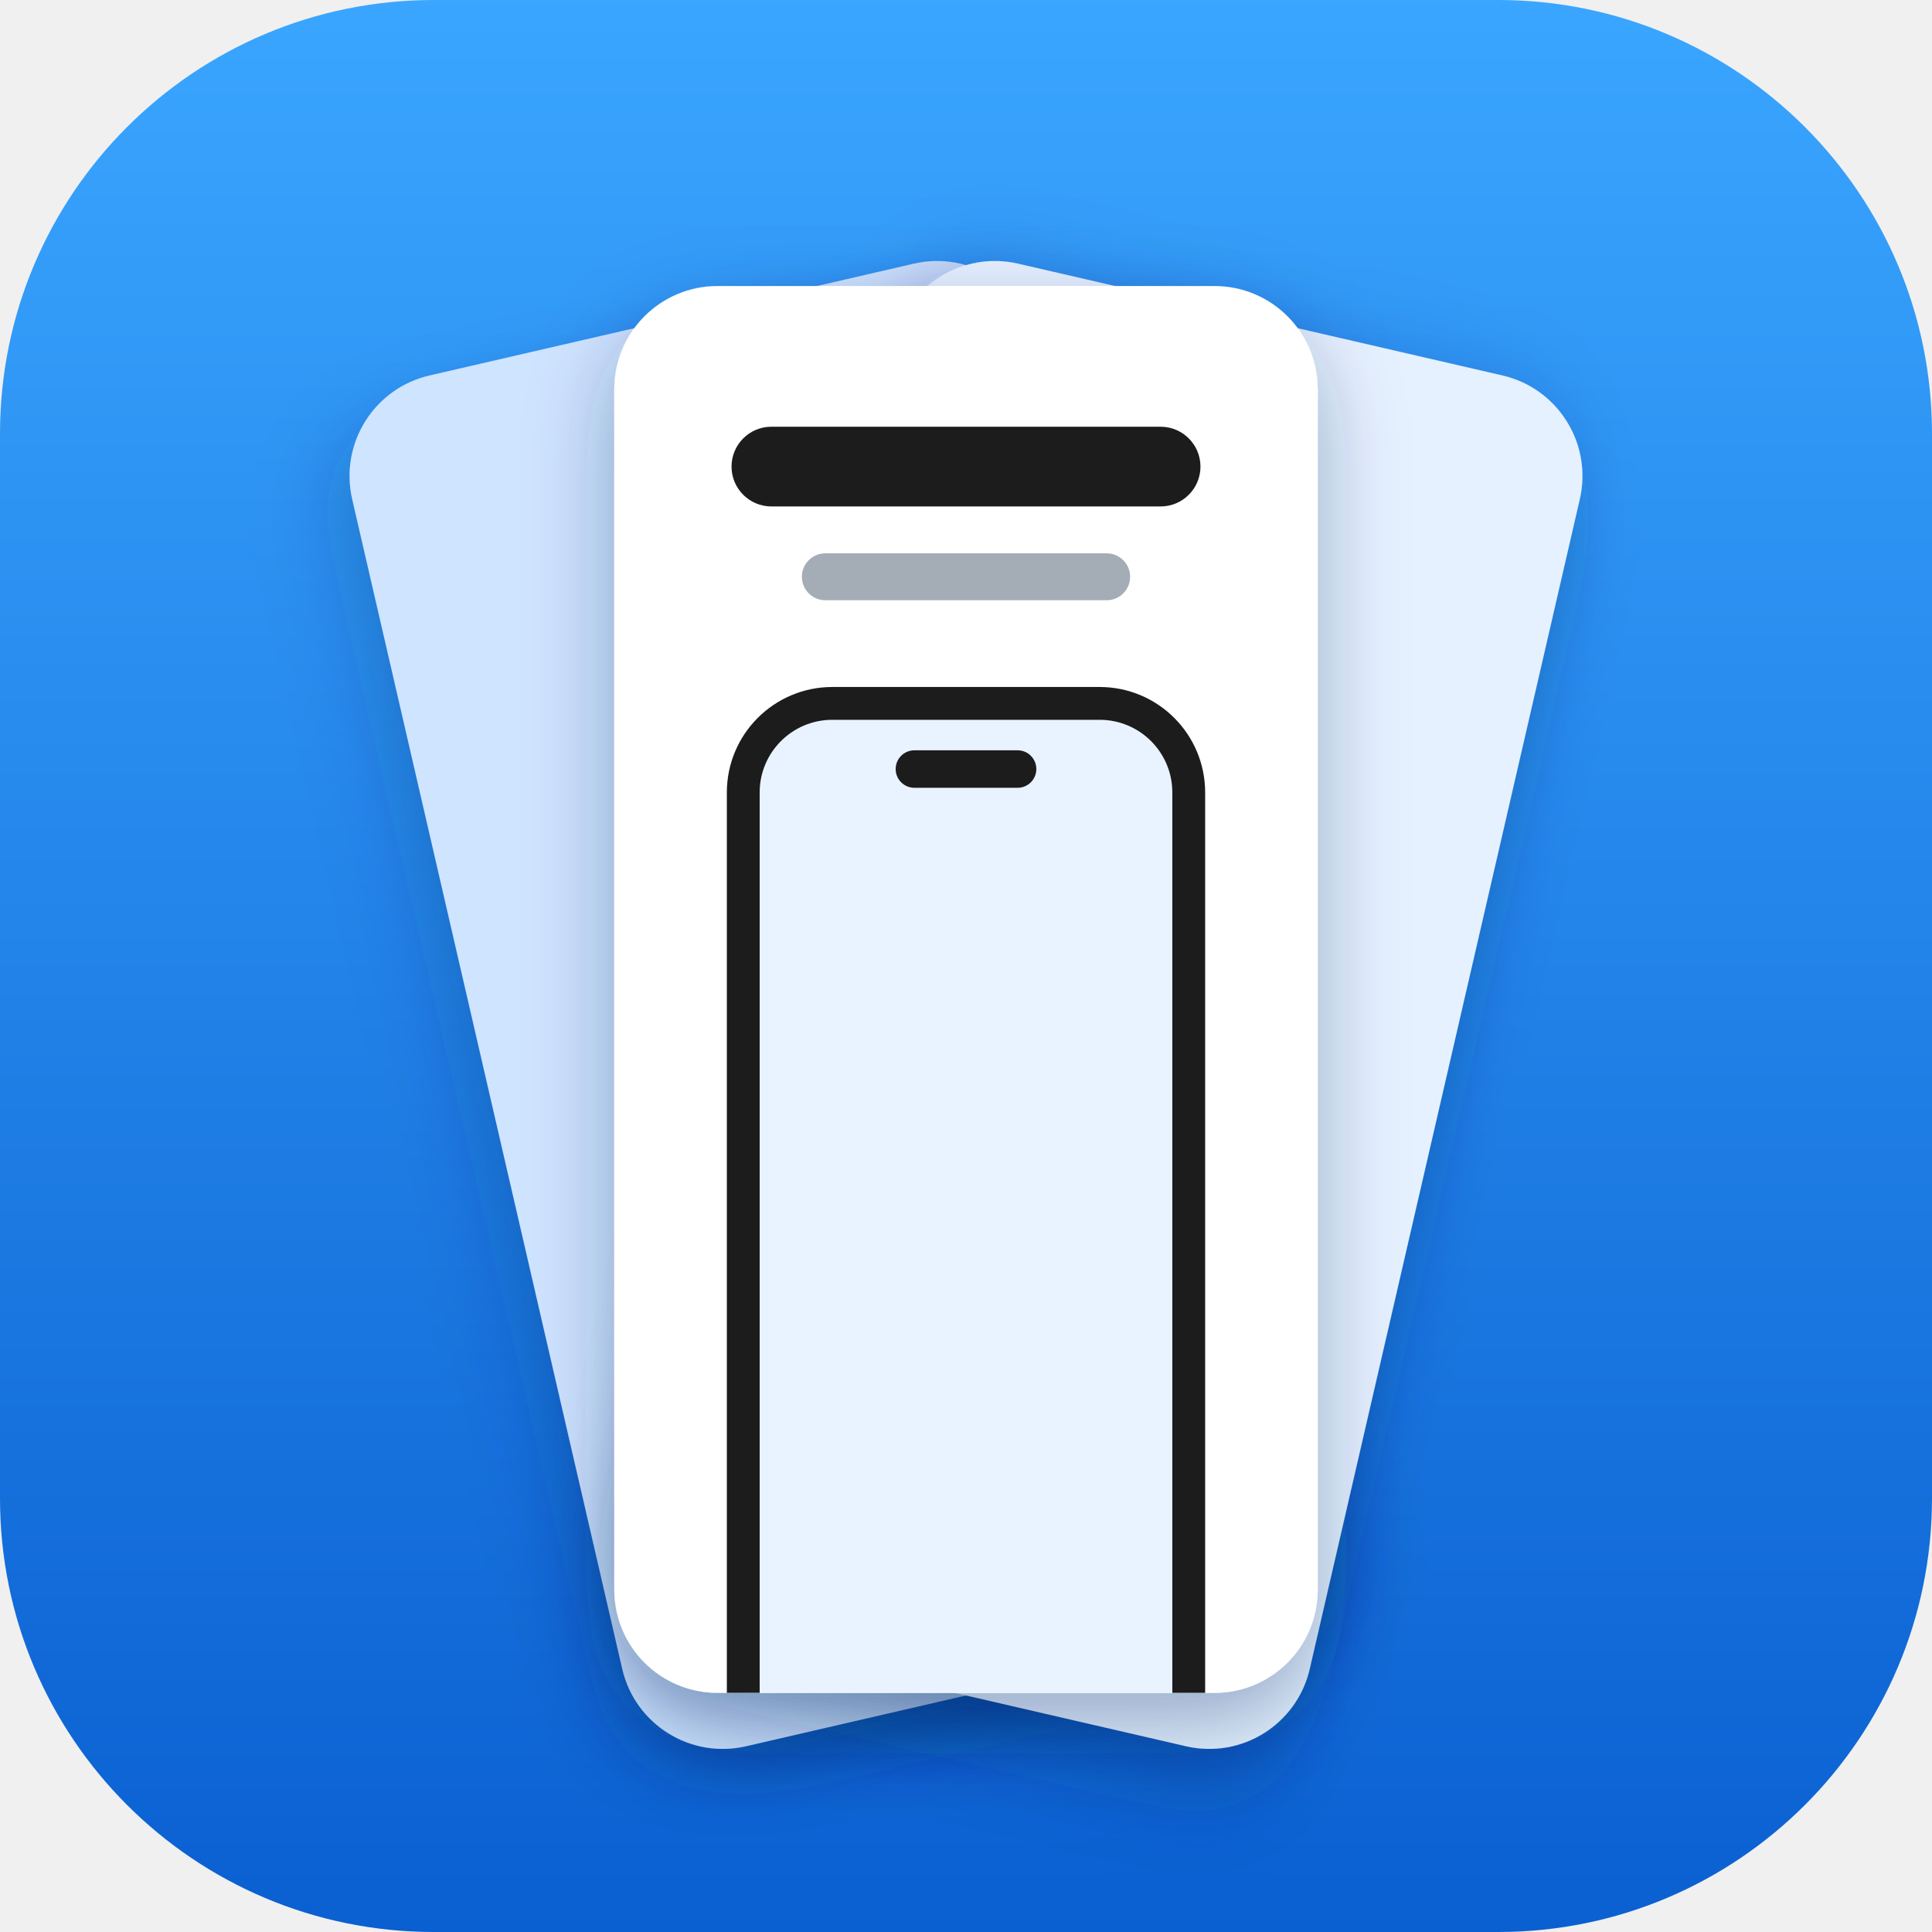
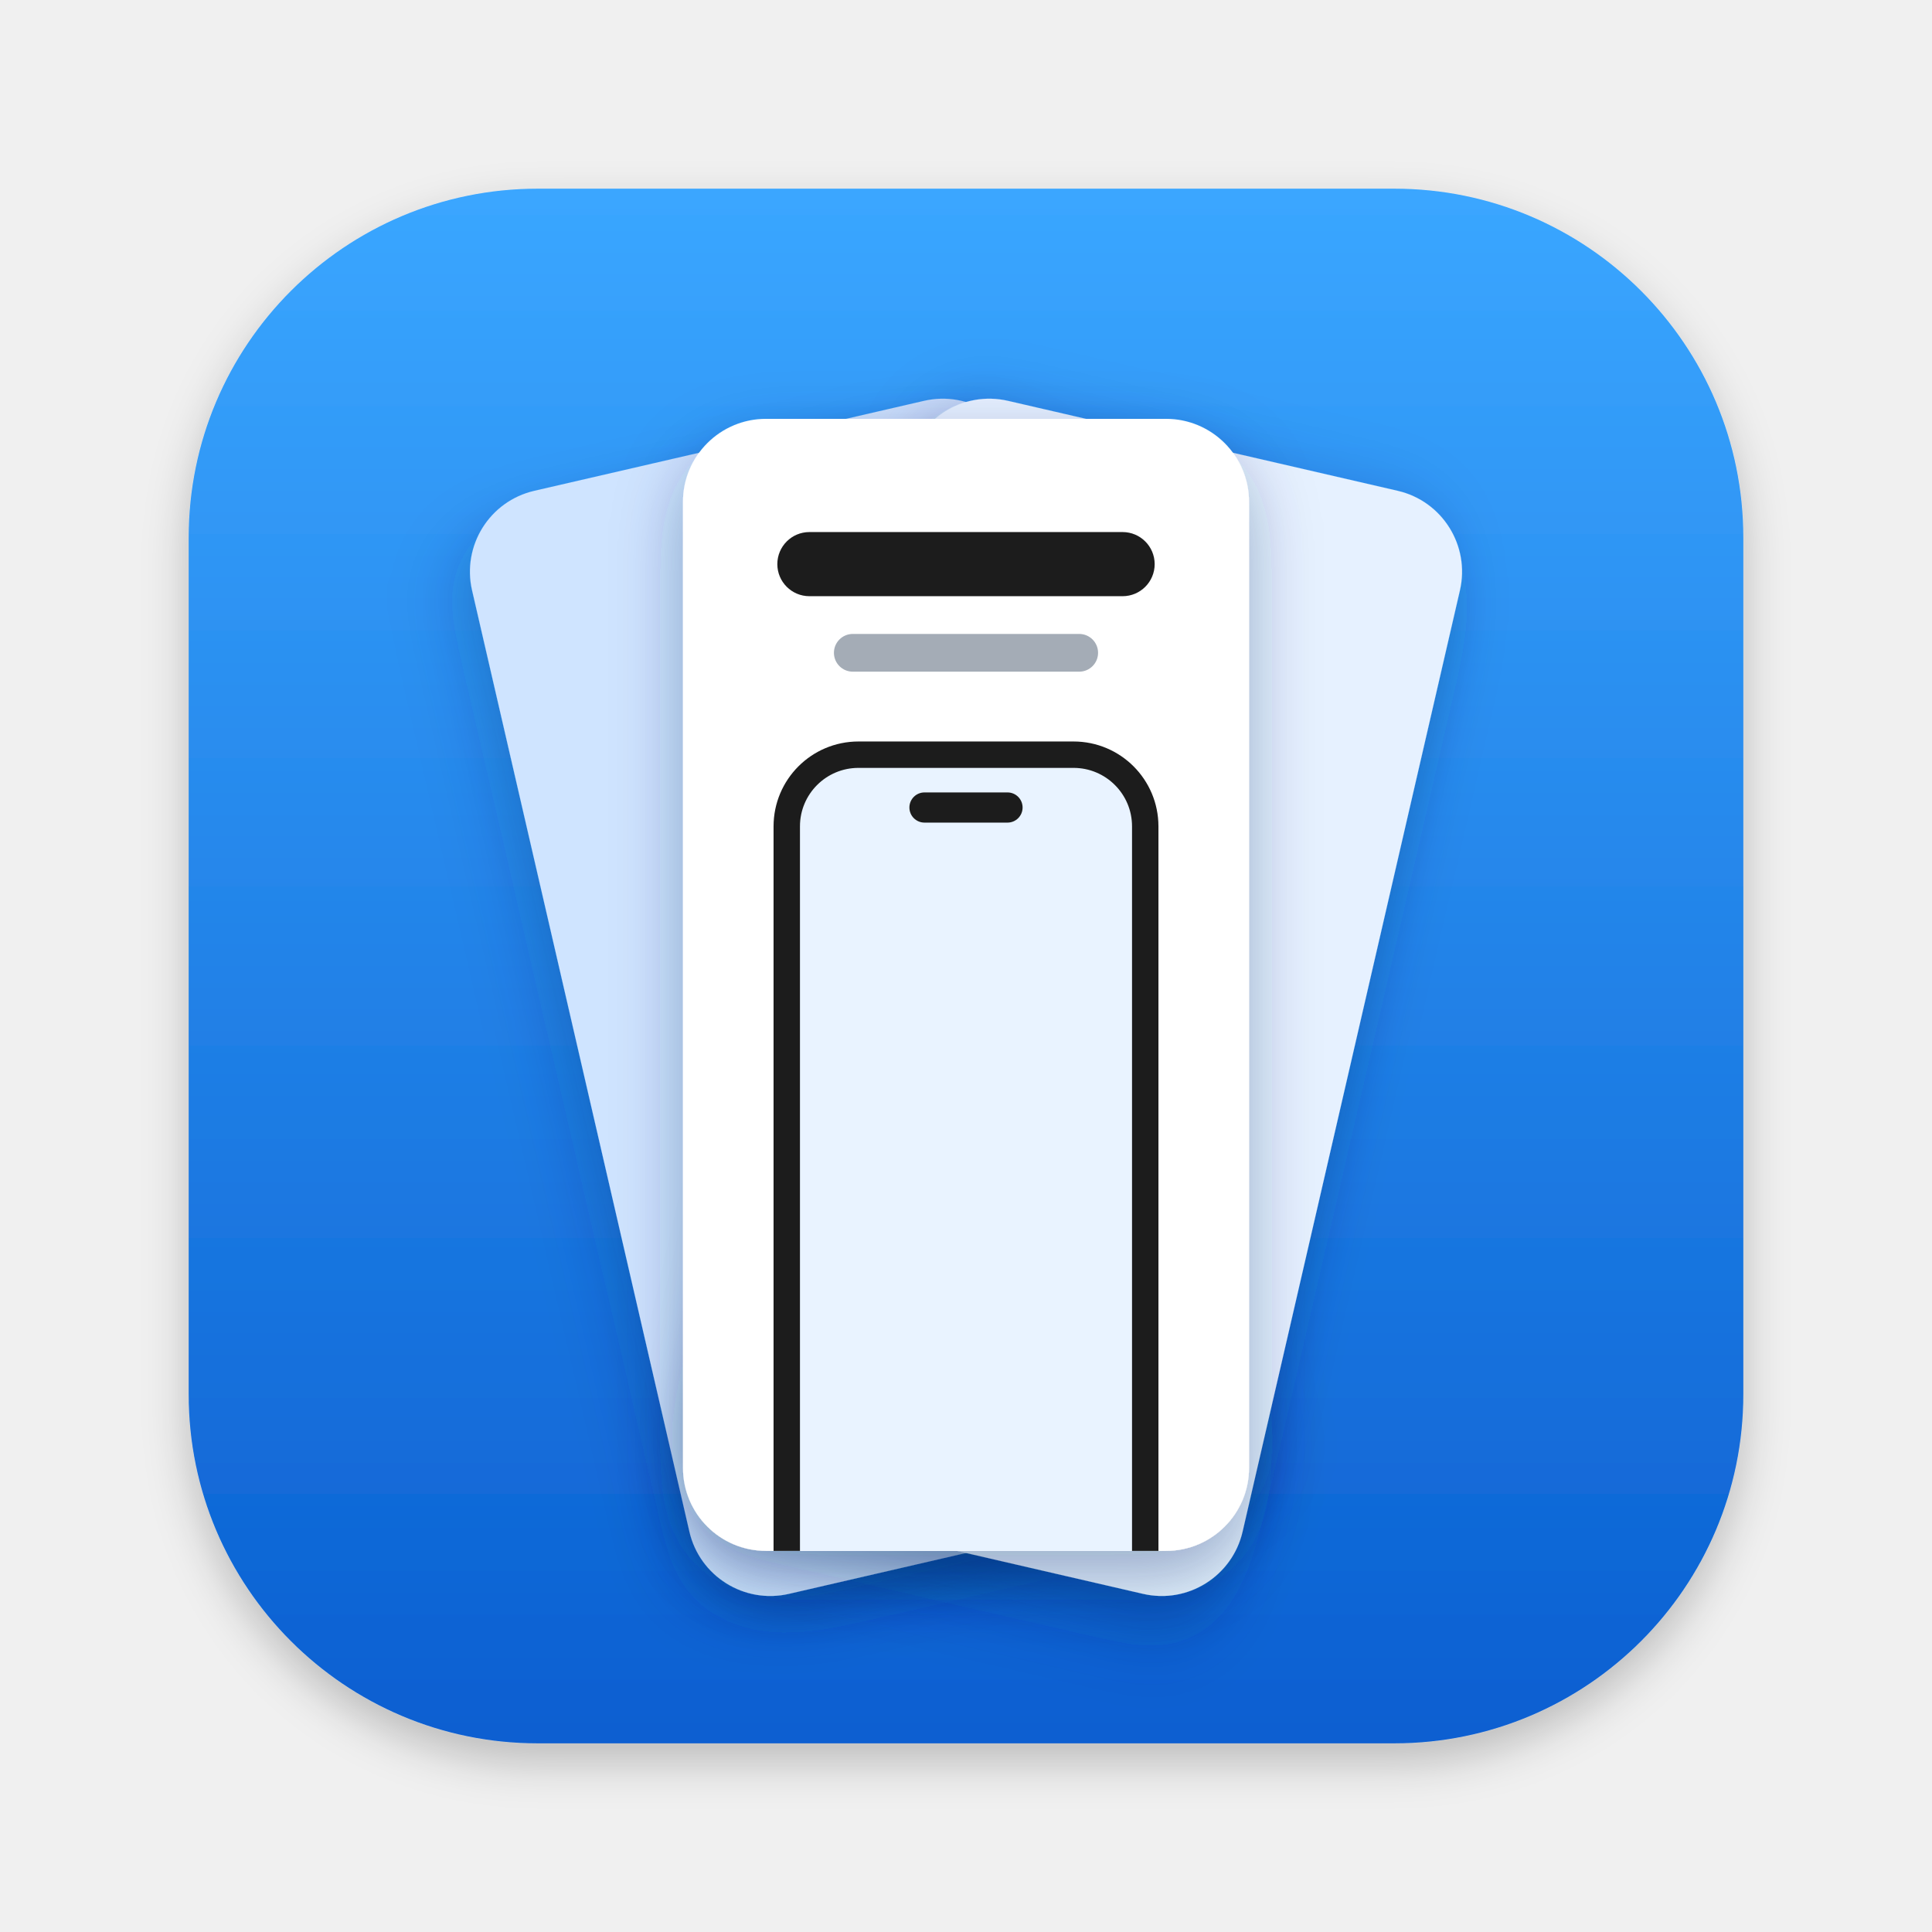
- <svg xmlns="http://www.w3.org/2000/svg" viewBox="100 100 824 824">
+ <svg xmlns="http://www.w3.org/2000/svg" viewBox="0 0 1024 1024">
  <defs>
    <linearGradient id="tile" x1="0" y1="0" x2="0" y2="1">
      <stop offset="0" stop-color="#3aa6ff" />
      <stop offset="1" stop-color="#0a5fd1" />
    </linearGradient>
    <clipPath id="front">
      <rect x="362" y="222" width="300" height="600" rx="44" />
    </clipPath>
+     <filter id="drop" x="-10%" y="-10%" width="120%" height="125%">
+       <feDropShadow dx="0" dy="10" stdDeviation="12" flood-color="#000000" flood-opacity="0.22" />
+     </filter>
    <filter id="lift" x="-30%" y="-30%" width="160%" height="160%">
      <feDropShadow dx="0" dy="14" stdDeviation="18" flood-color="#002a66" flood-opacity="0.35" />
    </filter>
  </defs>
-   <rect x="100" y="100" width="824" height="824" rx="185" fill="url(#tile)" />
+   <rect x="100" y="100" width="824" height="824" rx="185" fill="url(#tile)" filter="url(#drop)" />
  <rect x="362" y="222" width="300" height="600" rx="44" fill="#cfe4ff" transform="rotate(-13 512 780)" filter="url(#lift)" />
  <rect x="362" y="222" width="300" height="600" rx="44" fill="#e6f1ff" transform="rotate(13 512 780)" filter="url(#lift)" />
  <g filter="url(#lift)">
    <rect x="362" y="222" width="300" height="600" rx="44" fill="#ffffff" />
    <g clip-path="url(#front)">
      <rect x="412" y="282" width="200" height="34" rx="17" fill="#1e1e1e" />
      <rect x="442" y="336" width="140" height="20" rx="10" fill="#a4acb6" />
      <rect x="417" y="400" width="190" height="460" rx="38" fill="#e9f3ff" stroke="#1e1e1e" stroke-width="14" />
      <rect x="482" y="420" width="60" height="16" rx="8" fill="#1e1e1e" />
    </g>
  </g>
</svg>
